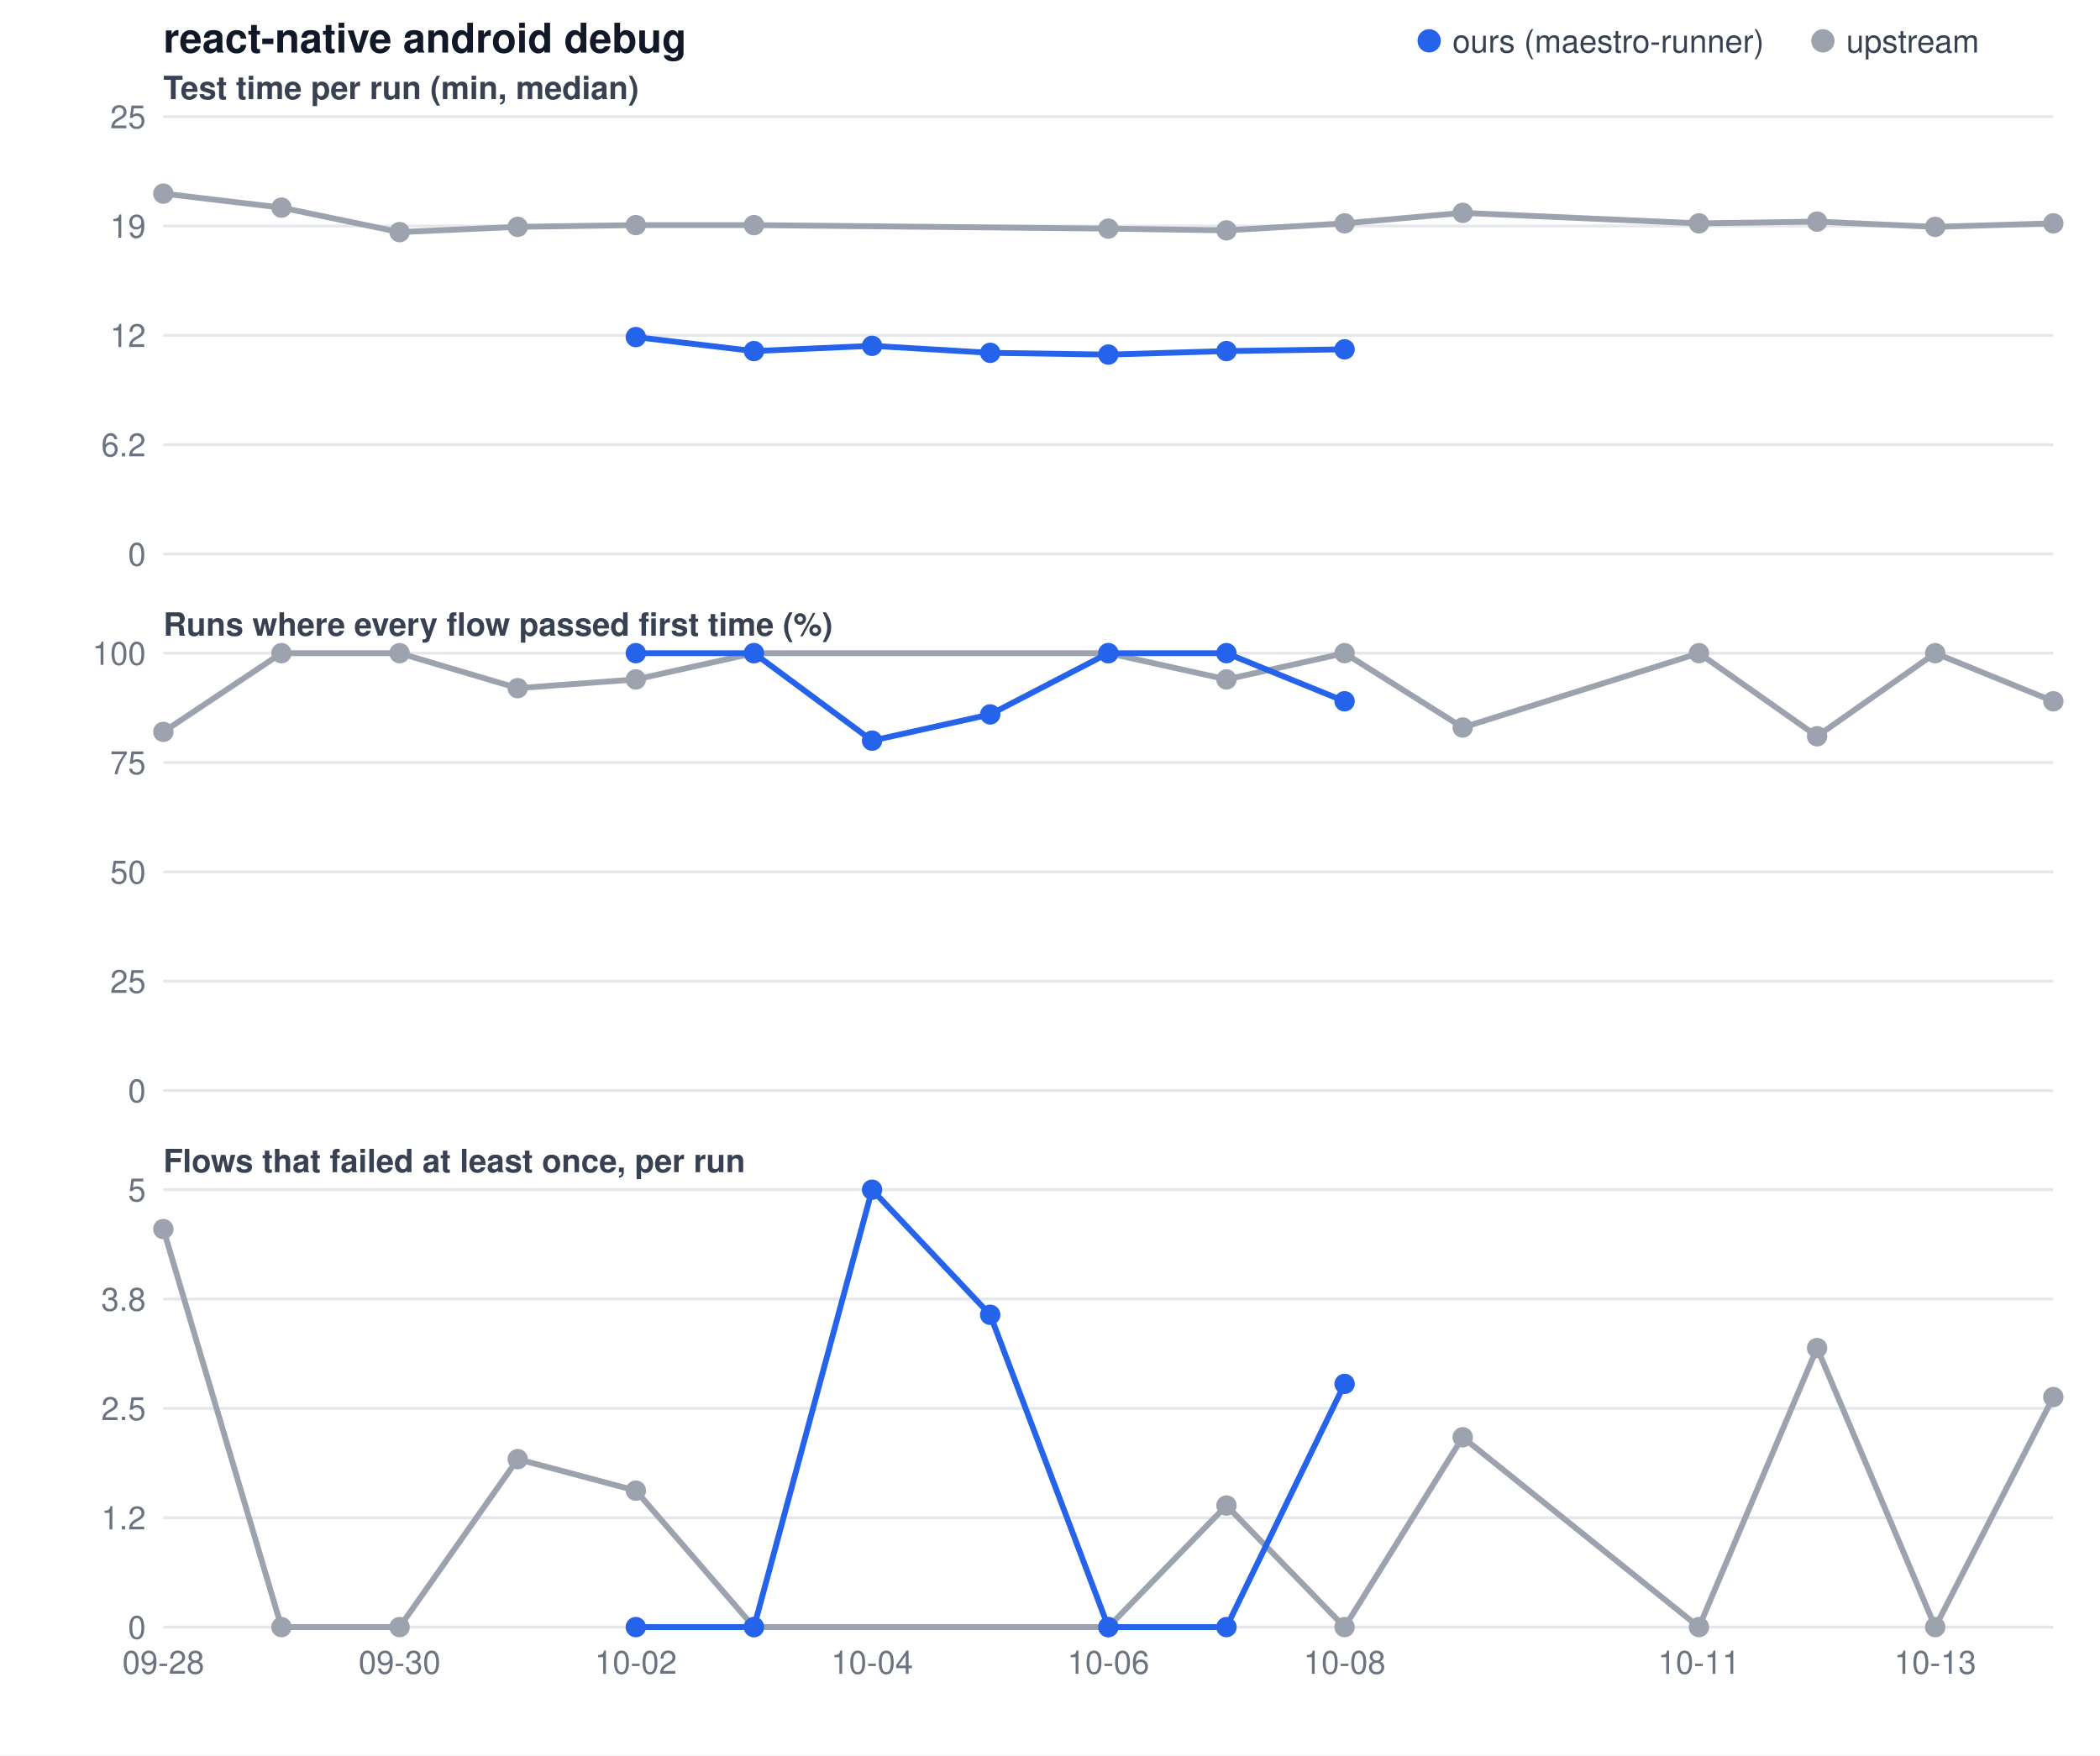
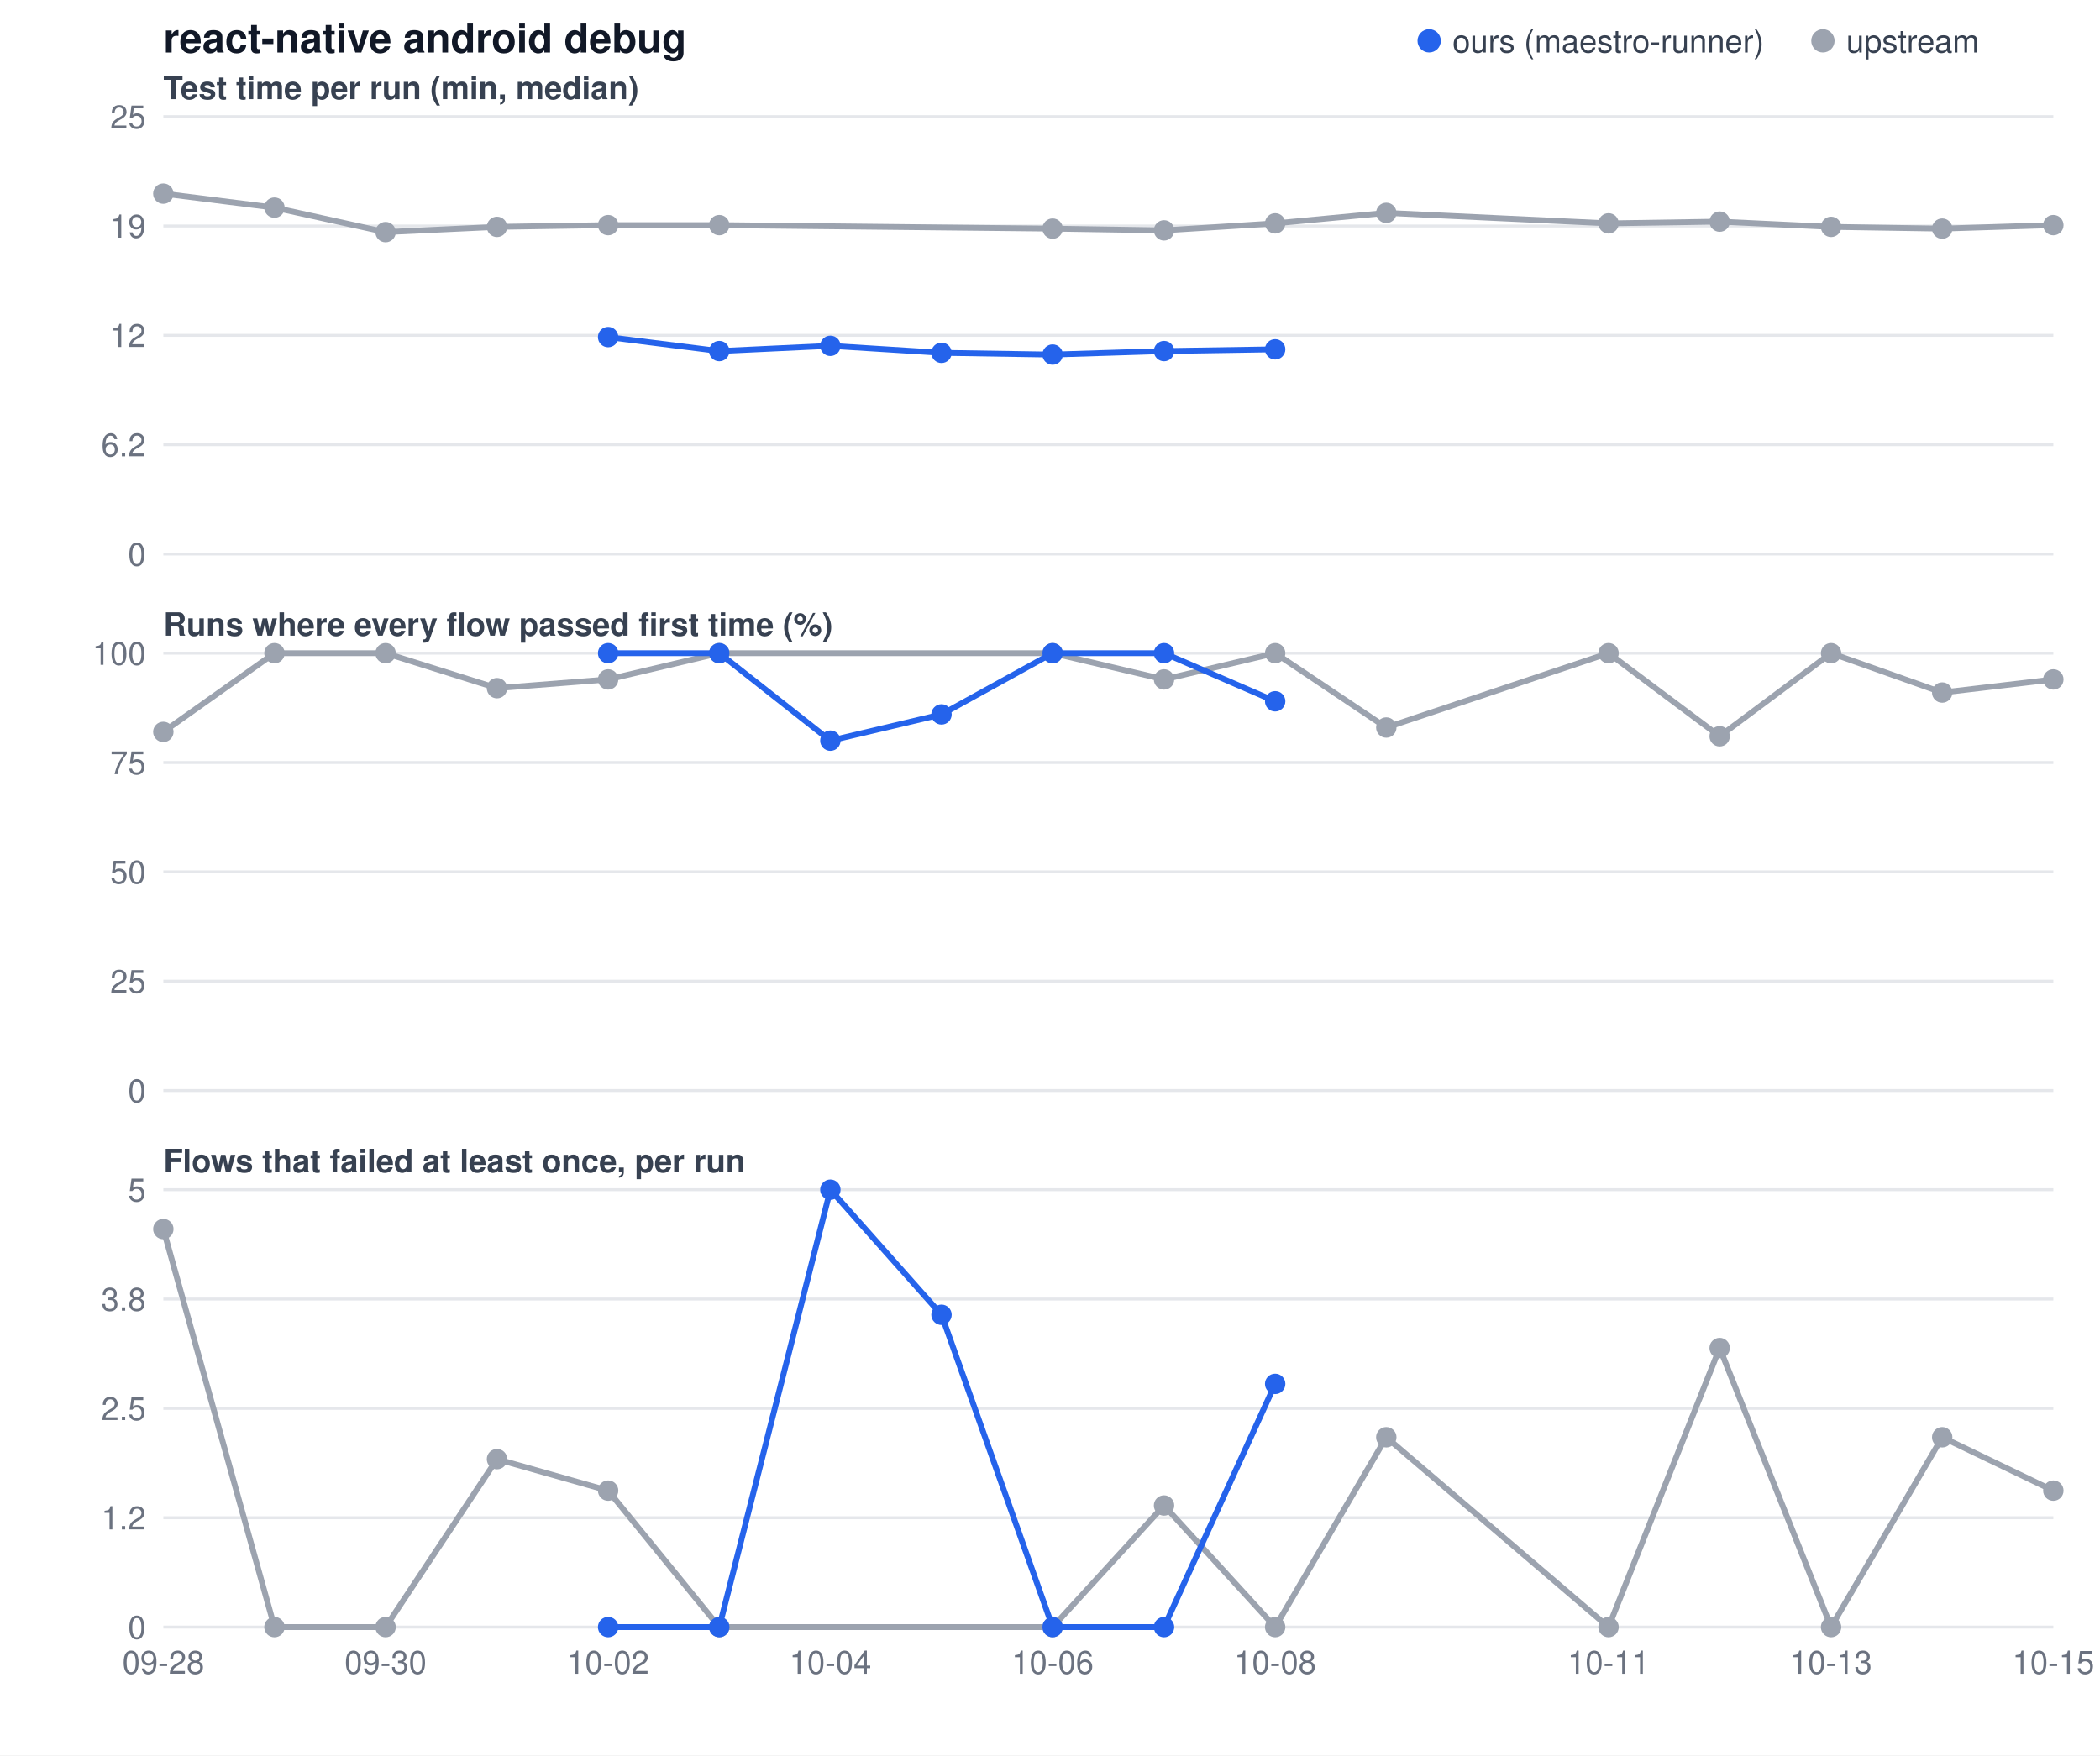
<svg xmlns="http://www.w3.org/2000/svg" width="720" height="602" font-family="-apple-system,Segoe UI,Helvetica,Arial,sans-serif" font-size="11">
  <rect width="100%" height="100%" fill="#ffffff" />
  <text x="56" y="18" font-size="14" font-weight="600" fill="#111827">react-native android debug</text>
  <circle cx="490" cy="14" r="4" fill="#2563eb" />
  <text x="498" y="18" fill="#374151">ours (maestro-runner)</text>
  <circle cx="625" cy="14" r="4" fill="#9ca3af" />
  <text x="633" y="18" fill="#374151">upstream</text>
  <text x="56" y="34" fill="#374151" font-weight="600">Test time per run (min, median)</text>
  <line x1="56" x2="704" y1="190.0" y2="190.0" stroke="#e5e7eb" />
  <text x="50" y="194.0" text-anchor="end" fill="#6b7280">0</text>
  <line x1="56" x2="704" y1="152.5" y2="152.5" stroke="#e5e7eb" />
  <text x="50" y="156.5" text-anchor="end" fill="#6b7280">6.2</text>
  <line x1="56" x2="704" y1="115.0" y2="115.0" stroke="#e5e7eb" />
  <text x="50" y="119.0" text-anchor="end" fill="#6b7280">12</text>
  <line x1="56" x2="704" y1="77.5" y2="77.5" stroke="#e5e7eb" />
  <text x="50" y="81.5" text-anchor="end" fill="#6b7280">19</text>
  <line x1="56" x2="704" y1="40.0" y2="40.0" stroke="#e5e7eb" />
  <text x="50" y="44.0" text-anchor="end" fill="#6b7280">25</text>
-   <polyline fill="none" stroke="#9ca3af" stroke-width="2" points="56.0,66.4 96.5,71.2 137.0,79.6 177.5,77.8 218.0,77.2 258.5,77.2 380.0,78.4 420.5,79.0 461.0,76.6 501.5,73.0 582.5,76.6 623.0,76.0 663.5,77.8 704.0,76.6" />
+   <polyline fill="none" stroke="#9ca3af" stroke-width="2" points="56.0,66.4 94.1,71.2 132.2,79.6 170.4,77.8 208.5,77.2 246.6,77.2 360.9,78.4 399.1,79.0 437.2,76.6 475.3,73.0 551.5,76.6 589.6,76.0 627.8,77.8 665.9,78.4 704.0,77.2" />
  <circle cx="56.0" cy="66.4" r="3.5" fill="#9ca3af" />
-   <circle cx="96.5" cy="71.2" r="3.5" fill="#9ca3af" />
-   <circle cx="137.0" cy="79.6" r="3.5" fill="#9ca3af" />
-   <circle cx="177.5" cy="77.8" r="3.5" fill="#9ca3af" />
-   <circle cx="218.0" cy="77.2" r="3.5" fill="#9ca3af" />
-   <circle cx="258.5" cy="77.2" r="3.5" fill="#9ca3af" />
-   <circle cx="380.0" cy="78.4" r="3.5" fill="#9ca3af" />
-   <circle cx="420.5" cy="79.0" r="3.5" fill="#9ca3af" />
-   <circle cx="461.0" cy="76.6" r="3.5" fill="#9ca3af" />
-   <circle cx="501.5" cy="73.0" r="3.5" fill="#9ca3af" />
-   <circle cx="582.5" cy="76.6" r="3.5" fill="#9ca3af" />
-   <circle cx="623.0" cy="76.0" r="3.5" fill="#9ca3af" />
-   <circle cx="663.5" cy="77.8" r="3.5" fill="#9ca3af" />
-   <circle cx="704.0" cy="76.6" r="3.5" fill="#9ca3af" />
-   <polyline fill="none" stroke="#2563eb" stroke-width="2" points="218.0,115.6 258.5,120.4 299.0,118.6 339.5,121.0 380.0,121.6 420.5,120.4 461.0,119.8" />
-   <circle cx="218.0" cy="115.6" r="3.5" fill="#2563eb" />
-   <circle cx="258.5" cy="120.4" r="3.5" fill="#2563eb" />
-   <circle cx="299.0" cy="118.6" r="3.5" fill="#2563eb" />
-   <circle cx="339.5" cy="121.0" r="3.5" fill="#2563eb" />
-   <circle cx="380.0" cy="121.6" r="3.5" fill="#2563eb" />
-   <circle cx="420.5" cy="120.4" r="3.5" fill="#2563eb" />
-   <circle cx="461.0" cy="119.8" r="3.5" fill="#2563eb" />
+   <circle cx="94.1" cy="71.2" r="3.5" fill="#9ca3af" />
+   <circle cx="132.2" cy="79.6" r="3.5" fill="#9ca3af" />
+   <circle cx="170.4" cy="77.8" r="3.5" fill="#9ca3af" />
+   <circle cx="208.5" cy="77.2" r="3.5" fill="#9ca3af" />
+   <circle cx="246.6" cy="77.2" r="3.5" fill="#9ca3af" />
+   <circle cx="360.9" cy="78.4" r="3.5" fill="#9ca3af" />
+   <circle cx="399.1" cy="79.0" r="3.5" fill="#9ca3af" />
+   <circle cx="437.2" cy="76.6" r="3.5" fill="#9ca3af" />
+   <circle cx="475.3" cy="73.0" r="3.5" fill="#9ca3af" />
+   <circle cx="551.5" cy="76.6" r="3.5" fill="#9ca3af" />
+   <circle cx="589.6" cy="76.0" r="3.5" fill="#9ca3af" />
+   <circle cx="627.8" cy="77.8" r="3.5" fill="#9ca3af" />
+   <circle cx="665.9" cy="78.4" r="3.5" fill="#9ca3af" />
+   <circle cx="704.0" cy="77.2" r="3.5" fill="#9ca3af" />
+   <polyline fill="none" stroke="#2563eb" stroke-width="2" points="208.5,115.6 246.6,120.4 284.7,118.6 322.8,121.0 360.9,121.6 399.1,120.4 437.2,119.8" />
+   <circle cx="208.5" cy="115.6" r="3.5" fill="#2563eb" />
+   <circle cx="246.6" cy="120.4" r="3.5" fill="#2563eb" />
+   <circle cx="284.7" cy="118.6" r="3.5" fill="#2563eb" />
+   <circle cx="322.8" cy="121.0" r="3.5" fill="#2563eb" />
+   <circle cx="360.9" cy="121.6" r="3.5" fill="#2563eb" />
+   <circle cx="399.1" cy="120.4" r="3.5" fill="#2563eb" />
+   <circle cx="437.2" cy="119.8" r="3.5" fill="#2563eb" />
  <text x="56" y="218" fill="#374151" font-weight="600">Runs where every flow passed first time (%)</text>
  <line x1="56" x2="704" y1="374.0" y2="374.0" stroke="#e5e7eb" />
  <text x="50" y="378.0" text-anchor="end" fill="#6b7280">0</text>
  <line x1="56" x2="704" y1="336.5" y2="336.5" stroke="#e5e7eb" />
  <text x="50" y="340.5" text-anchor="end" fill="#6b7280">25</text>
  <line x1="56" x2="704" y1="299.0" y2="299.0" stroke="#e5e7eb" />
  <text x="50" y="303.0" text-anchor="end" fill="#6b7280">50</text>
  <line x1="56" x2="704" y1="261.5" y2="261.5" stroke="#e5e7eb" />
  <text x="50" y="265.5" text-anchor="end" fill="#6b7280">75</text>
  <line x1="56" x2="704" y1="224.0" y2="224.0" stroke="#e5e7eb" />
  <text x="50" y="228.0" text-anchor="end" fill="#6b7280">100</text>
-   <polyline fill="none" stroke="#9ca3af" stroke-width="2" points="56.0,251.0 96.5,224.0 137.0,224.0 177.5,236.0 218.0,233.0 258.5,224.0 380.0,224.0 420.5,233.0 461.0,224.0 501.5,249.5 582.5,224.0 623.0,252.5 663.5,224.0 704.0,240.5" />
+   <polyline fill="none" stroke="#9ca3af" stroke-width="2" points="56.0,251.0 94.1,224.0 132.2,224.0 170.4,236.0 208.5,233.0 246.6,224.0 360.9,224.0 399.1,233.0 437.2,224.0 475.3,249.5 551.5,224.0 589.6,252.5 627.8,224.0 665.9,237.5 704.0,233.0" />
  <circle cx="56.0" cy="251.0" r="3.5" fill="#9ca3af" />
-   <circle cx="96.5" cy="224.0" r="3.5" fill="#9ca3af" />
-   <circle cx="137.0" cy="224.0" r="3.5" fill="#9ca3af" />
-   <circle cx="177.5" cy="236.0" r="3.5" fill="#9ca3af" />
-   <circle cx="218.0" cy="233.0" r="3.5" fill="#9ca3af" />
-   <circle cx="258.5" cy="224.0" r="3.5" fill="#9ca3af" />
-   <circle cx="380.0" cy="224.0" r="3.5" fill="#9ca3af" />
-   <circle cx="420.5" cy="233.0" r="3.5" fill="#9ca3af" />
-   <circle cx="461.0" cy="224.0" r="3.5" fill="#9ca3af" />
-   <circle cx="501.5" cy="249.5" r="3.5" fill="#9ca3af" />
-   <circle cx="582.5" cy="224.0" r="3.5" fill="#9ca3af" />
-   <circle cx="623.0" cy="252.5" r="3.5" fill="#9ca3af" />
-   <circle cx="663.5" cy="224.0" r="3.5" fill="#9ca3af" />
-   <circle cx="704.0" cy="240.5" r="3.5" fill="#9ca3af" />
-   <polyline fill="none" stroke="#2563eb" stroke-width="2" points="218.0,224.0 258.5,224.0 299.0,254.0 339.5,245.0 380.0,224.0 420.5,224.0 461.0,240.5" />
-   <circle cx="218.0" cy="224.0" r="3.5" fill="#2563eb" />
-   <circle cx="258.5" cy="224.0" r="3.5" fill="#2563eb" />
-   <circle cx="299.0" cy="254.0" r="3.5" fill="#2563eb" />
-   <circle cx="339.5" cy="245.0" r="3.5" fill="#2563eb" />
-   <circle cx="380.0" cy="224.0" r="3.5" fill="#2563eb" />
-   <circle cx="420.5" cy="224.0" r="3.5" fill="#2563eb" />
-   <circle cx="461.0" cy="240.5" r="3.5" fill="#2563eb" />
+   <circle cx="94.1" cy="224.0" r="3.5" fill="#9ca3af" />
+   <circle cx="132.2" cy="224.0" r="3.5" fill="#9ca3af" />
+   <circle cx="170.4" cy="236.0" r="3.5" fill="#9ca3af" />
+   <circle cx="208.5" cy="233.0" r="3.5" fill="#9ca3af" />
+   <circle cx="246.6" cy="224.0" r="3.5" fill="#9ca3af" />
+   <circle cx="360.9" cy="224.0" r="3.5" fill="#9ca3af" />
+   <circle cx="399.1" cy="233.0" r="3.5" fill="#9ca3af" />
+   <circle cx="437.2" cy="224.0" r="3.5" fill="#9ca3af" />
+   <circle cx="475.3" cy="249.5" r="3.5" fill="#9ca3af" />
+   <circle cx="551.5" cy="224.0" r="3.5" fill="#9ca3af" />
+   <circle cx="589.6" cy="252.5" r="3.5" fill="#9ca3af" />
+   <circle cx="627.8" cy="224.0" r="3.5" fill="#9ca3af" />
+   <circle cx="665.9" cy="237.5" r="3.5" fill="#9ca3af" />
+   <circle cx="704.0" cy="233.0" r="3.5" fill="#9ca3af" />
+   <polyline fill="none" stroke="#2563eb" stroke-width="2" points="208.5,224.0 246.6,224.0 284.7,254.0 322.8,245.0 360.9,224.0 399.1,224.0 437.2,240.5" />
+   <circle cx="208.5" cy="224.0" r="3.5" fill="#2563eb" />
+   <circle cx="246.6" cy="224.0" r="3.5" fill="#2563eb" />
+   <circle cx="284.7" cy="254.0" r="3.5" fill="#2563eb" />
+   <circle cx="322.8" cy="245.0" r="3.5" fill="#2563eb" />
+   <circle cx="360.9" cy="224.0" r="3.5" fill="#2563eb" />
+   <circle cx="399.1" cy="224.0" r="3.5" fill="#2563eb" />
+   <circle cx="437.2" cy="240.5" r="3.5" fill="#2563eb" />
  <text x="56" y="402" fill="#374151" font-weight="600">Flows that failed at least once, per run</text>
  <line x1="56" x2="704" y1="558.0" y2="558.0" stroke="#e5e7eb" />
  <text x="50" y="562.0" text-anchor="end" fill="#6b7280">0</text>
  <line x1="56" x2="704" y1="520.5" y2="520.5" stroke="#e5e7eb" />
  <text x="50" y="524.5" text-anchor="end" fill="#6b7280">1.2</text>
  <line x1="56" x2="704" y1="483.0" y2="483.0" stroke="#e5e7eb" />
  <text x="50" y="487.0" text-anchor="end" fill="#6b7280">2.5</text>
  <line x1="56" x2="704" y1="445.5" y2="445.5" stroke="#e5e7eb" />
  <text x="50" y="449.5" text-anchor="end" fill="#6b7280">3.8</text>
  <line x1="56" x2="704" y1="408.0" y2="408.0" stroke="#e5e7eb" />
  <text x="50" y="412.0" text-anchor="end" fill="#6b7280">5</text>
-   <polyline fill="none" stroke="#9ca3af" stroke-width="2" points="56.0,421.5 96.5,558.0 137.0,558.0 177.5,500.4 218.0,511.2 258.5,558.0 380.0,558.0 420.5,516.3 461.0,558.0 501.5,492.9 582.5,558.0 623.0,462.3 663.5,558.0 704.0,479.1" />
+   <polyline fill="none" stroke="#9ca3af" stroke-width="2" points="56.0,421.5 94.1,558.0 132.2,558.0 170.4,500.4 208.5,511.2 246.6,558.0 360.9,558.0 399.1,516.3 437.2,558.0 475.3,492.9 551.5,558.0 589.6,462.3 627.8,558.0 665.9,492.9 704.0,511.2" />
  <circle cx="56.0" cy="421.5" r="3.5" fill="#9ca3af" />
-   <circle cx="96.5" cy="558.0" r="3.5" fill="#9ca3af" />
-   <circle cx="137.0" cy="558.0" r="3.5" fill="#9ca3af" />
-   <circle cx="177.5" cy="500.4" r="3.5" fill="#9ca3af" />
-   <circle cx="218.0" cy="511.2" r="3.5" fill="#9ca3af" />
-   <circle cx="258.5" cy="558.0" r="3.5" fill="#9ca3af" />
-   <circle cx="380.0" cy="558.0" r="3.5" fill="#9ca3af" />
-   <circle cx="420.5" cy="516.3" r="3.5" fill="#9ca3af" />
-   <circle cx="461.0" cy="558.0" r="3.5" fill="#9ca3af" />
-   <circle cx="501.5" cy="492.9" r="3.5" fill="#9ca3af" />
-   <circle cx="582.5" cy="558.0" r="3.5" fill="#9ca3af" />
-   <circle cx="623.0" cy="462.3" r="3.5" fill="#9ca3af" />
-   <circle cx="663.5" cy="558.0" r="3.5" fill="#9ca3af" />
-   <circle cx="704.0" cy="479.1" r="3.5" fill="#9ca3af" />
-   <polyline fill="none" stroke="#2563eb" stroke-width="2" points="218.0,558.0 258.5,558.0 299.0,408.0 339.5,450.9 380.0,558.0 420.5,558.0 461.0,474.6" />
-   <circle cx="218.0" cy="558.0" r="3.5" fill="#2563eb" />
-   <circle cx="258.5" cy="558.0" r="3.5" fill="#2563eb" />
-   <circle cx="299.0" cy="408.0" r="3.5" fill="#2563eb" />
-   <circle cx="339.5" cy="450.9" r="3.5" fill="#2563eb" />
-   <circle cx="380.0" cy="558.0" r="3.5" fill="#2563eb" />
-   <circle cx="420.5" cy="558.0" r="3.5" fill="#2563eb" />
-   <circle cx="461.0" cy="474.6" r="3.5" fill="#2563eb" />
+   <circle cx="94.1" cy="558.0" r="3.5" fill="#9ca3af" />
+   <circle cx="132.2" cy="558.0" r="3.5" fill="#9ca3af" />
+   <circle cx="170.4" cy="500.4" r="3.5" fill="#9ca3af" />
+   <circle cx="208.5" cy="511.2" r="3.5" fill="#9ca3af" />
+   <circle cx="246.6" cy="558.0" r="3.5" fill="#9ca3af" />
+   <circle cx="360.9" cy="558.0" r="3.5" fill="#9ca3af" />
+   <circle cx="399.1" cy="516.3" r="3.5" fill="#9ca3af" />
+   <circle cx="437.2" cy="558.0" r="3.5" fill="#9ca3af" />
+   <circle cx="475.3" cy="492.9" r="3.5" fill="#9ca3af" />
+   <circle cx="551.5" cy="558.0" r="3.5" fill="#9ca3af" />
+   <circle cx="589.6" cy="462.3" r="3.5" fill="#9ca3af" />
+   <circle cx="627.8" cy="558.0" r="3.5" fill="#9ca3af" />
+   <circle cx="665.9" cy="492.9" r="3.5" fill="#9ca3af" />
+   <circle cx="704.0" cy="511.2" r="3.5" fill="#9ca3af" />
+   <polyline fill="none" stroke="#2563eb" stroke-width="2" points="208.5,558.0 246.6,558.0 284.7,408.0 322.8,450.9 360.9,558.0 399.1,558.0 437.2,474.6" />
+   <circle cx="208.5" cy="558.0" r="3.5" fill="#2563eb" />
+   <circle cx="246.6" cy="558.0" r="3.5" fill="#2563eb" />
+   <circle cx="284.7" cy="408.0" r="3.5" fill="#2563eb" />
+   <circle cx="322.8" cy="450.9" r="3.5" fill="#2563eb" />
+   <circle cx="360.9" cy="558.0" r="3.5" fill="#2563eb" />
+   <circle cx="399.1" cy="558.0" r="3.5" fill="#2563eb" />
+   <circle cx="437.2" cy="474.6" r="3.5" fill="#2563eb" />
  <text x="56.0" y="574" text-anchor="middle" fill="#6b7280">09-28</text>
-   <text x="137.0" y="574" text-anchor="middle" fill="#6b7280">09-30</text>
-   <text x="218.0" y="574" text-anchor="middle" fill="#6b7280">10-02</text>
-   <text x="299.0" y="574" text-anchor="middle" fill="#6b7280">10-04</text>
-   <text x="380.0" y="574" text-anchor="middle" fill="#6b7280">10-06</text>
-   <text x="461.0" y="574" text-anchor="middle" fill="#6b7280">10-08</text>
-   <text x="582.5" y="574" text-anchor="middle" fill="#6b7280">10-11</text>
-   <text x="663.5" y="574" text-anchor="middle" fill="#6b7280">10-13</text>
+   <text x="132.2" y="574" text-anchor="middle" fill="#6b7280">09-30</text>
+   <text x="208.5" y="574" text-anchor="middle" fill="#6b7280">10-02</text>
+   <text x="284.7" y="574" text-anchor="middle" fill="#6b7280">10-04</text>
+   <text x="360.9" y="574" text-anchor="middle" fill="#6b7280">10-06</text>
+   <text x="437.2" y="574" text-anchor="middle" fill="#6b7280">10-08</text>
+   <text x="551.5" y="574" text-anchor="middle" fill="#6b7280">10-11</text>
+   <text x="627.8" y="574" text-anchor="middle" fill="#6b7280">10-13</text>
+   <text x="704.0" y="574" text-anchor="middle" fill="#6b7280">10-15</text>
</svg>
